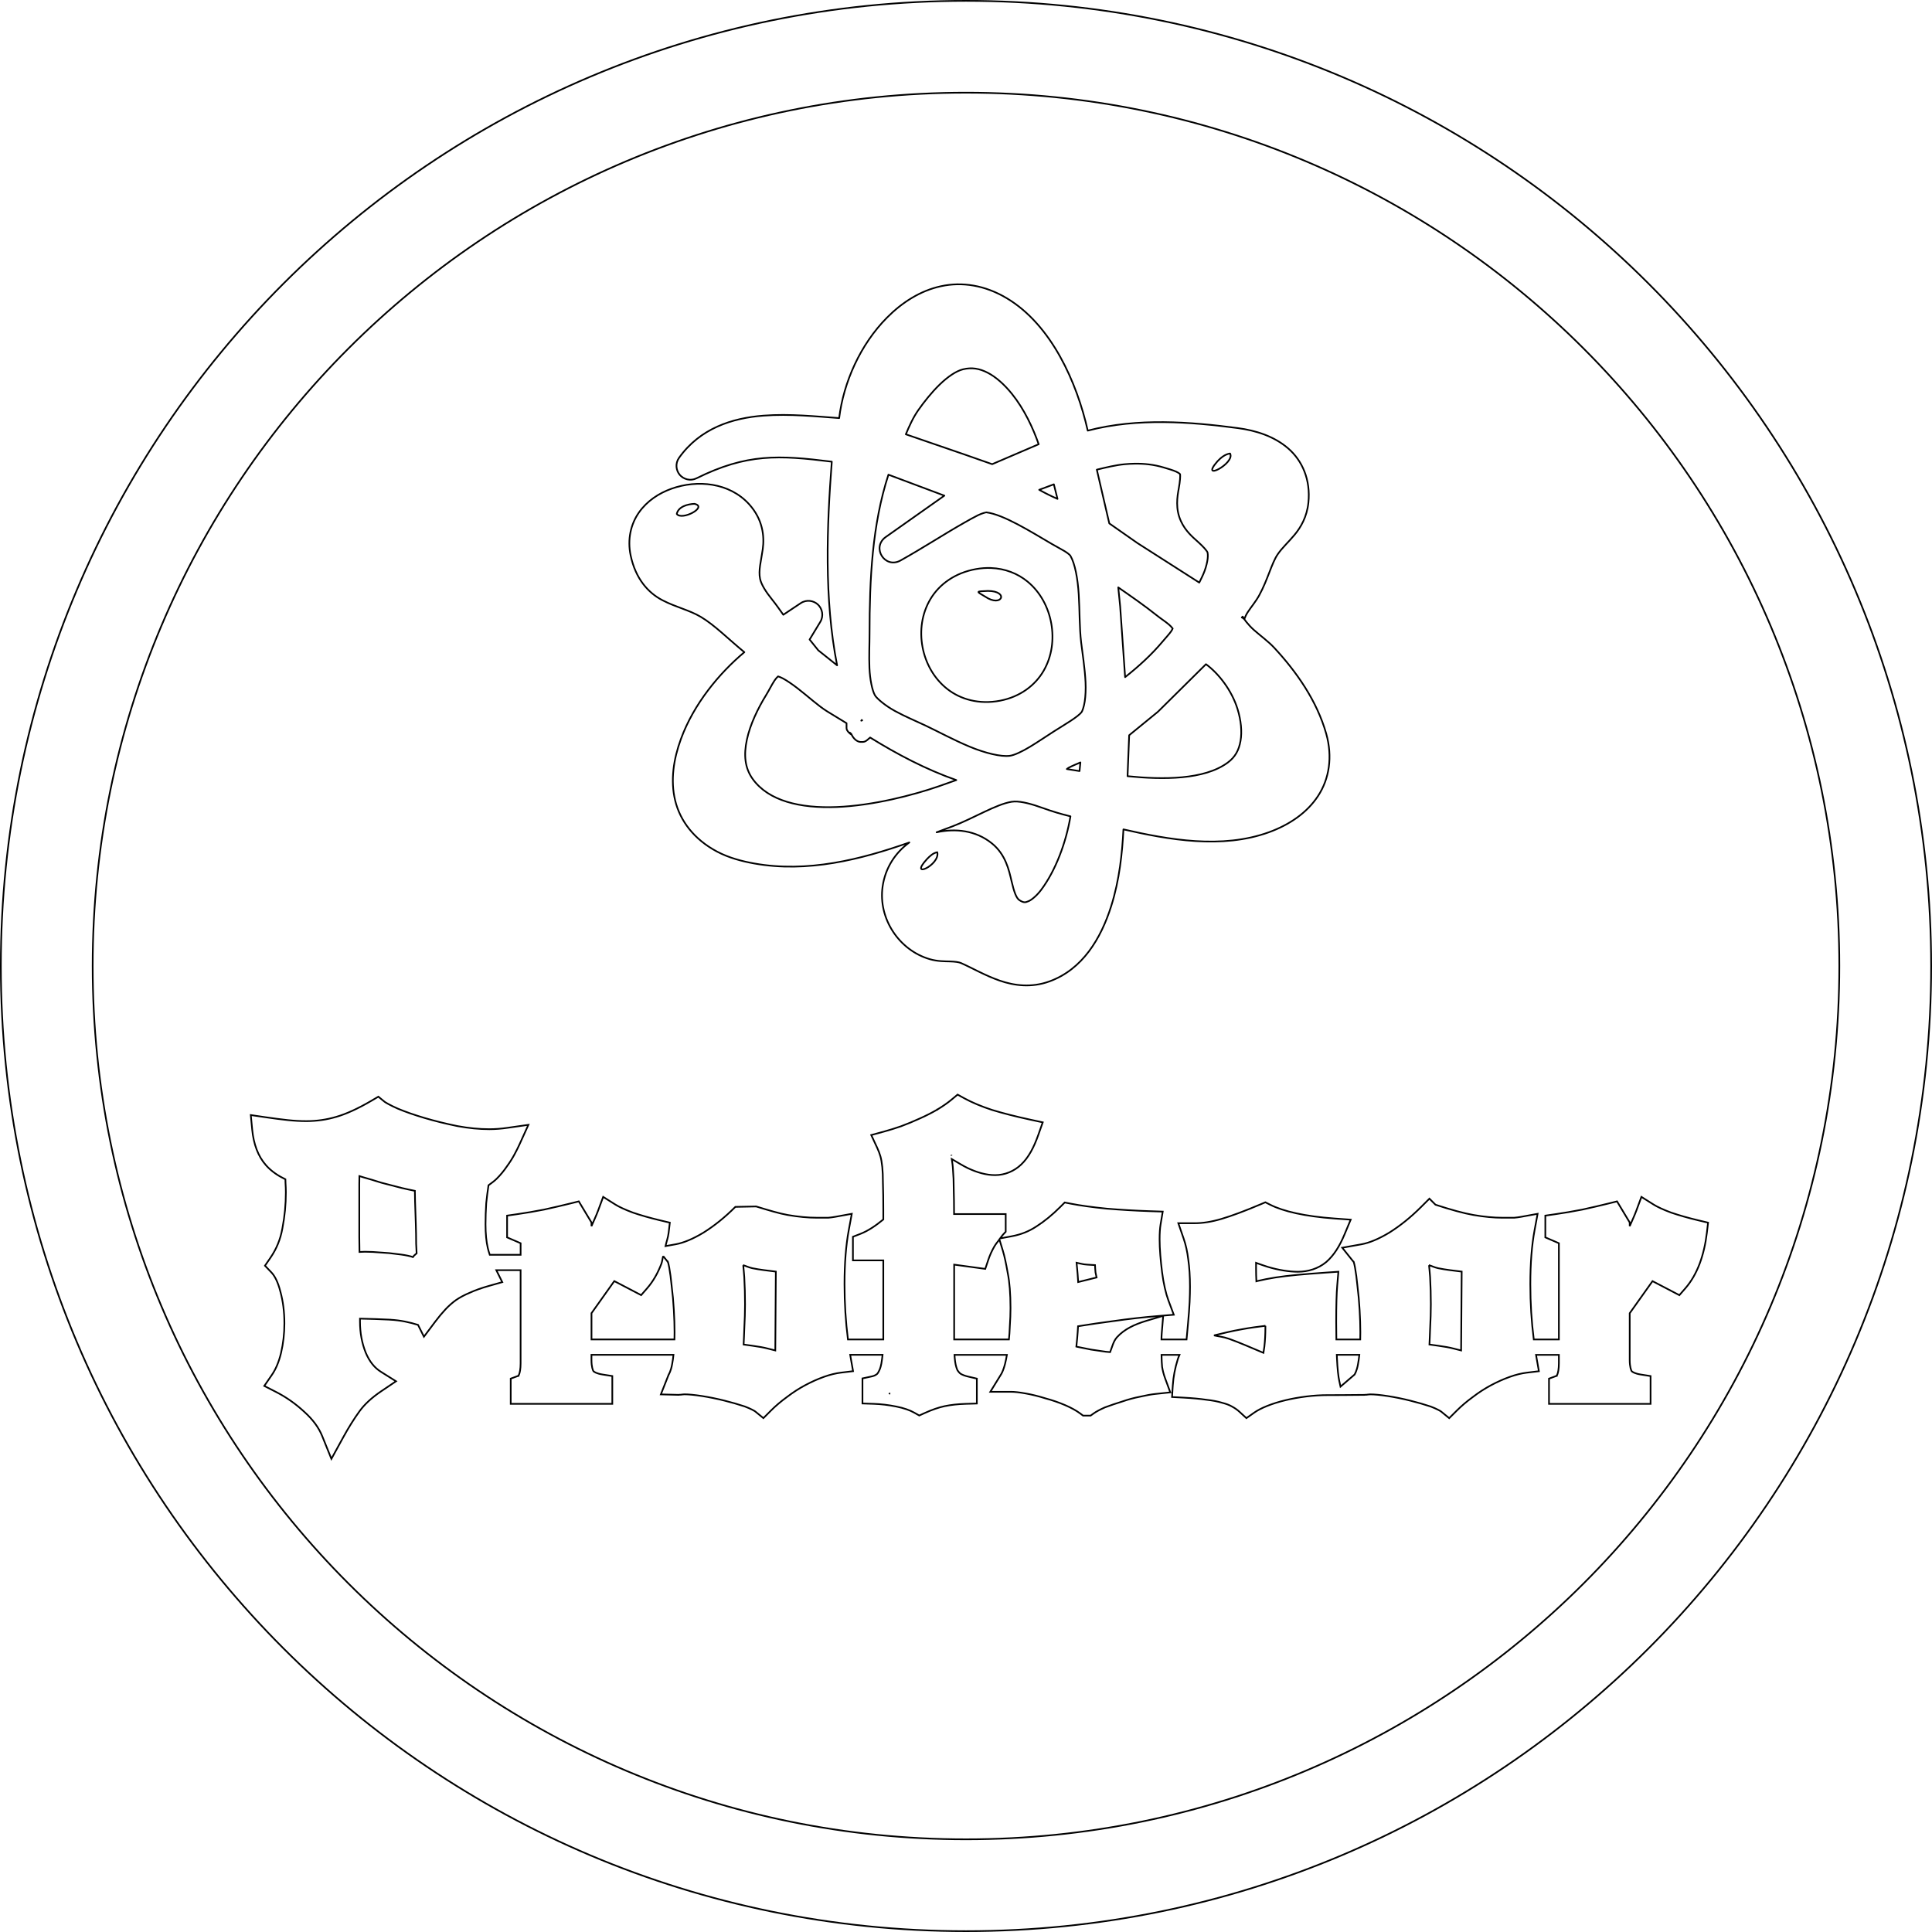
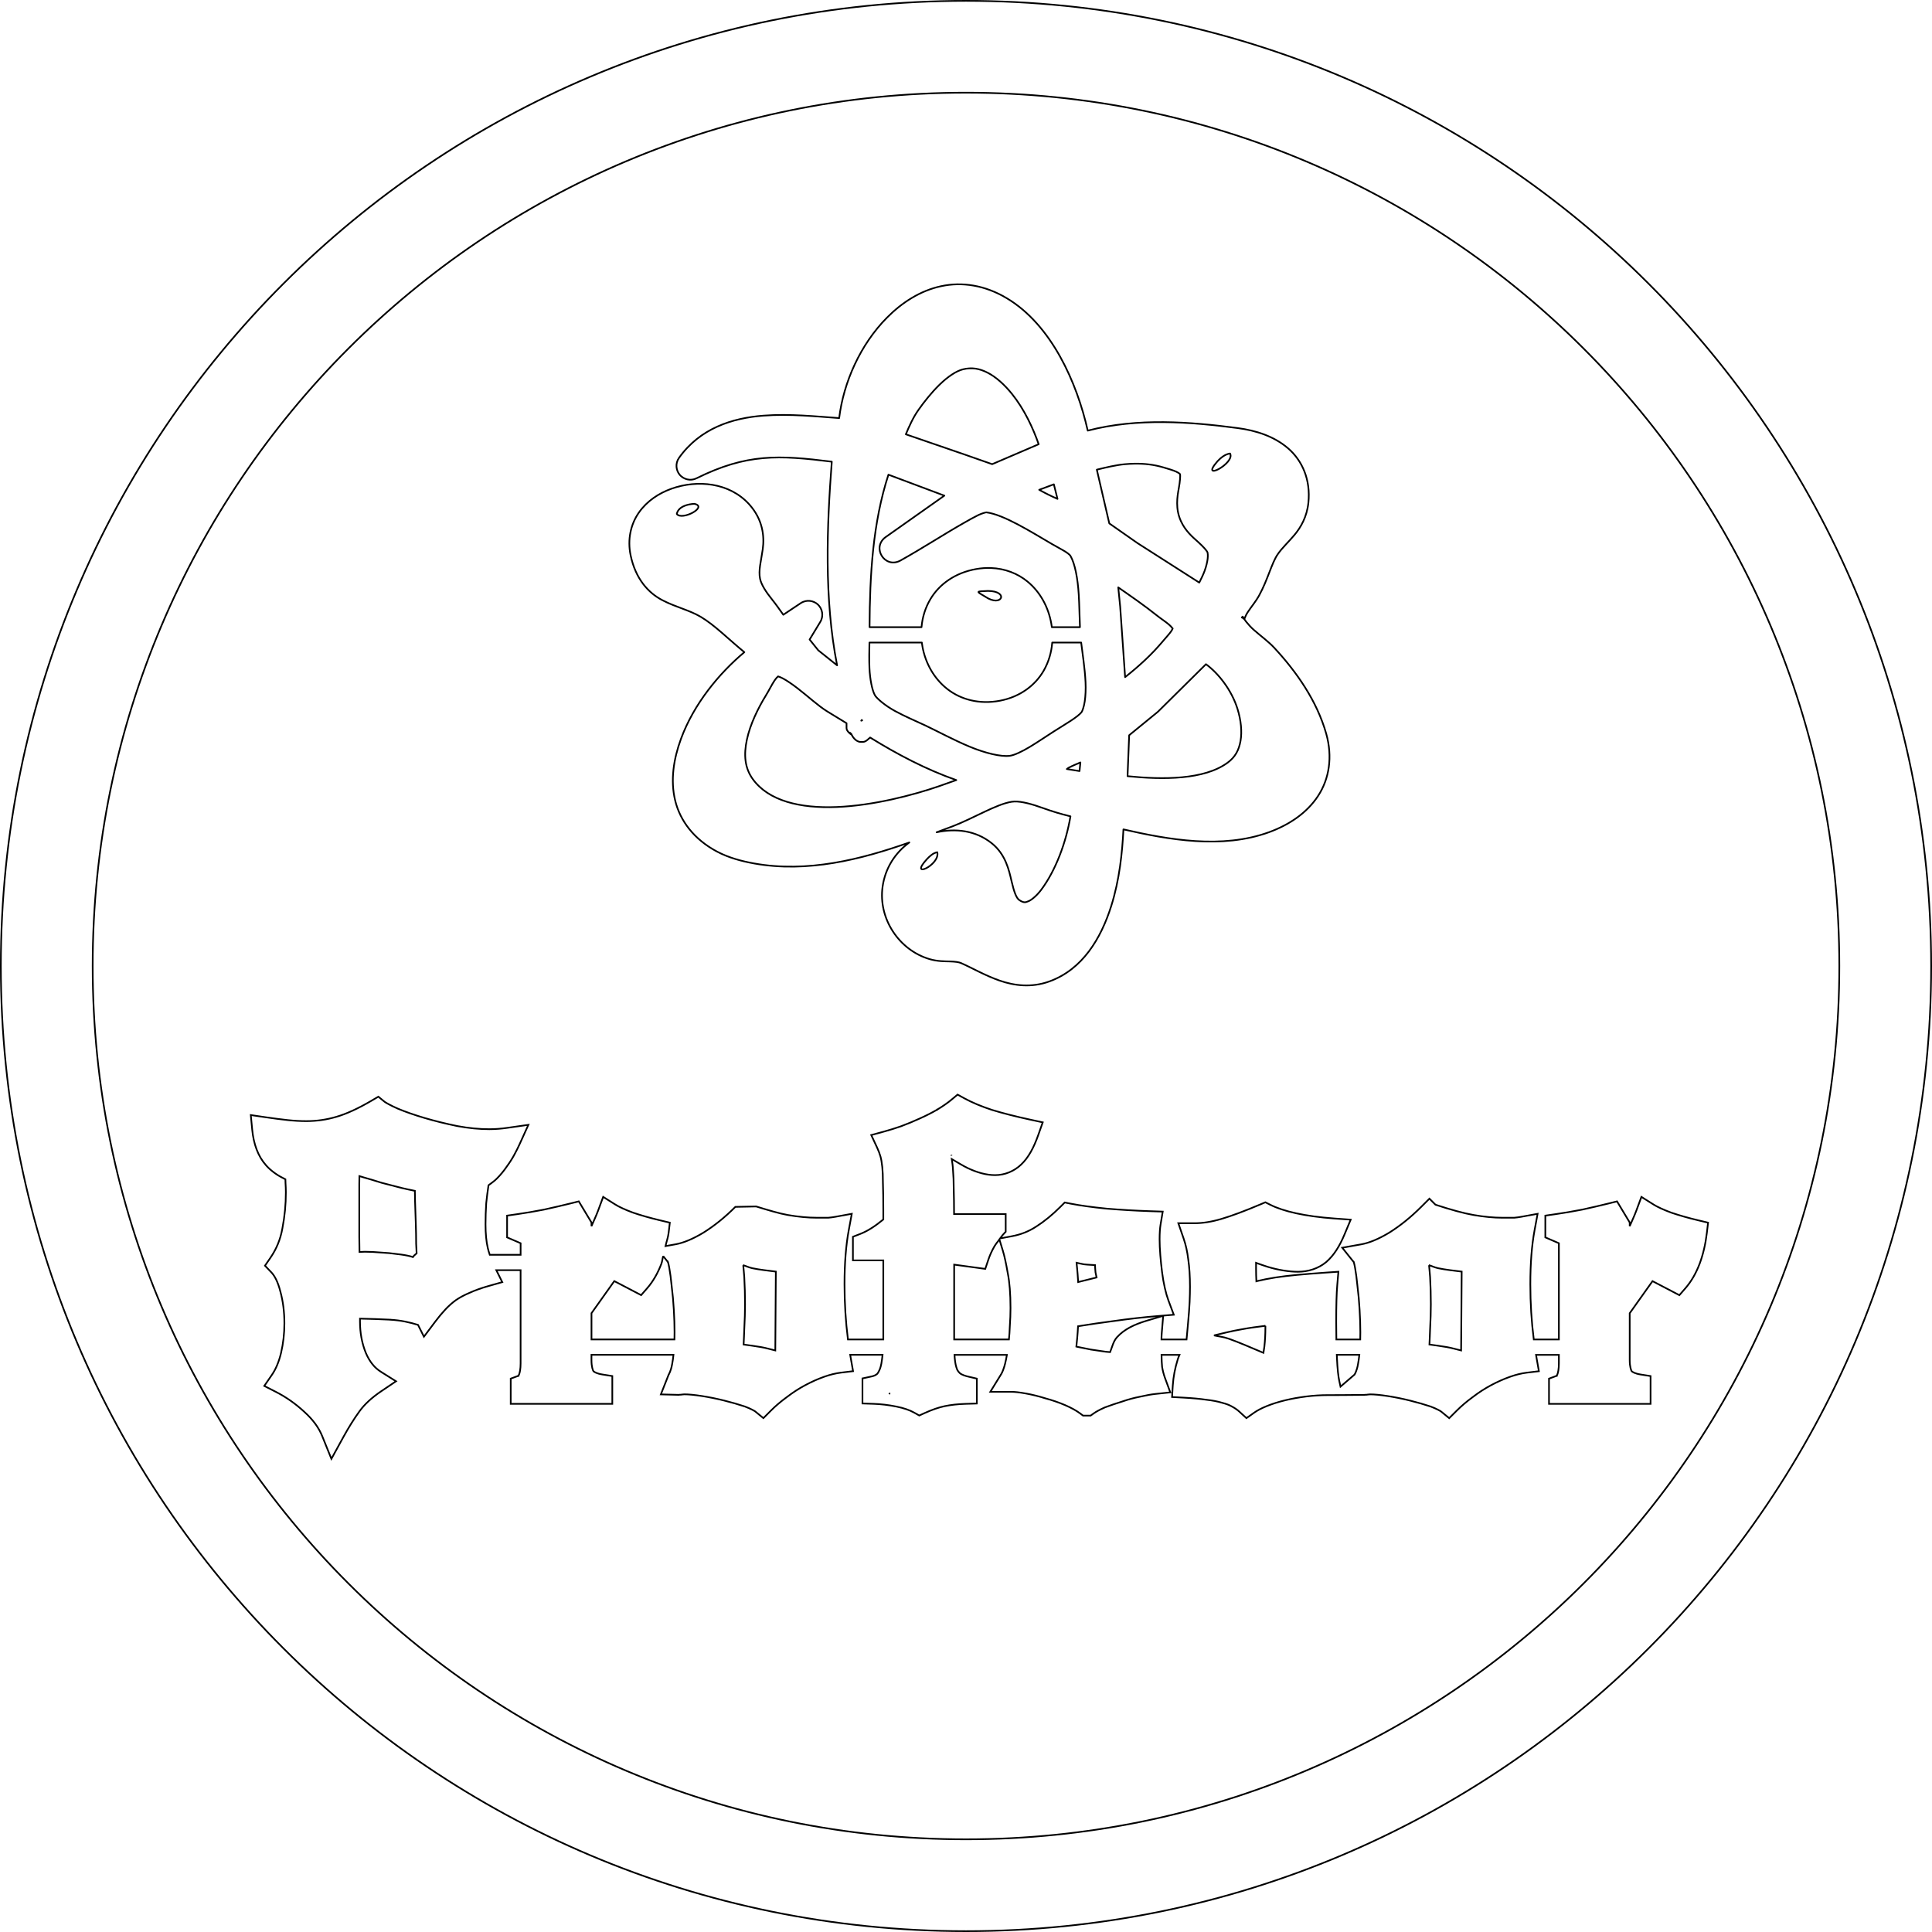
<svg xmlns="http://www.w3.org/2000/svg" version="1.2" viewBox="0 0 219.213 219.213" width="58mm" height="58mm" id="svg1" xml:space="preserve">
  <defs id="defs1">
    <clipPath clipPathUnits="userSpaceOnUse" id="cp1">
      <path d="m 275.5,535.5 c -143.78,0 -260,-116.22 -260,-260 0,-143.78 116.22,-260 260,-260 143.78,0 260,116.22 260,260 0,143.78 -116.22,260 -260,260 z" id="path1" />
    </clipPath>
  </defs>
  <style id="style1">
		tspan { white-space:pre } 
		.s0 { fill: none;stroke: #ff0000;stroke-miterlimit:100 } 
	</style>
  <g id="layer2">
    <g id="layer4" style="display:inline">
      <path id="path2" style="fill:none;stroke:#000000;stroke-width:0.189" d="M 219.118,109.606 A 109.512,109.512 0 0 1 109.606,219.118 109.512,109.512 0 0 1 0.095,109.606 109.512,109.512 0 0 1 109.606,0.095 109.512,109.512 0 0 1 219.118,109.606 Z" />
      <path id="circle2" style="fill:none;stroke:#000000;stroke-width:0.189" d="M 208.697,109.606 A 99.091,99.091 0 0 1 109.606,208.697 99.091,99.091 0 0 1 10.515,109.606 99.091,99.091 0 0 1 109.606,10.515 99.091,99.091 0 0 1 208.697,109.606 Z" />
    </g>
    <g id="text2-9" style="opacity:1" />
    <path id="path3" style="font-size:41.522px;font-family:'New Rocker';-inkscape-font-specification:'New Rocker';letter-spacing:0.769px;baseline-shift:baseline;white-space:pre;display:inline;overflow:visible;opacity:1;fill:none;stroke:#000000;stroke-width:0.189;stroke-dasharray:none;stroke-opacity:1;enable-background:accumulate;stop-color:#000000;stop-opacity:1" d="m 108.654,124.199 -0.688,0.572 c -0.432,0.36 -0.972,0.739 -1.615,1.125 h -0.002 v 0.002 0.002 h -0.002 c -0.616,0.359 -1.274,0.692 -1.975,1.004 l -0.008,0.004 -0.01,0.004 c -0.685,0.316 -1.382,0.605 -2.094,0.869 -0.004,0.002 -0.008,0.004 -0.012,0.006 -0.685,0.236 -1.316,0.433 -1.883,0.588 l -1.51,0.412 0.662,1.418 c 0.168,0.36 0.294,0.698 0.383,1.01 0.081,0.284 0.155,0.682 0.205,1.18 v 0.004 l 0.002,0.004 c 0.048,0.456 0.074,1.081 0.074,1.854 v 0.023 l 0.002,0.023 c 0.027,0.779 0.041,1.791 0.041,3.027 v 1.037 c -0.843,0.688 -1.699,1.285 -2.604,1.635 l -0.844,0.326 v 2.682 h 3.447 v 8.77 c 0,0.068 4.6e-4,0.135 0,0.201 h -4.012 c -0.259,-2.042 -0.389,-4.13 -0.389,-6.264 0,-2.376 0.164,-4.419 0.477,-6.113 l 0.348,-1.881 -1.881,0.342 c -0.245,0.045 -0.51,0.079 -0.785,0.104 h -1.305 c -0.989,0 -2.091,-0.102 -3.303,-0.312 -0.915,-0.159 -2.233,-0.553 -3.578,-0.967 l -2.357,0.047 c -1.181,1.181 -2.387,2.151 -3.619,2.922 -1.23,0.742 -2.296,1.168 -3.154,1.322 l -1.154,0.207 c 0.109,-0.504 0.288,-0.959 0.352,-1.494 l 0.139,-1.166 -1.145,-0.273 c -1.116,-0.266 -2.128,-0.555 -3.043,-0.867 l -0.006,-0.002 c -0.914,-0.34 -1.593,-0.663 -1.99,-0.914 l -1.379,-0.869 -0.564,1.527 c -0.235,0.635 -0.508,1.199 -0.764,1.797 v -0.418 l -1.439,-2.396 -0.949,0.236 c -0.868,0.217 -1.865,0.449 -2.986,0.695 -0.003,6.5e-4 -0.005,9.6e-4 -0.008,0.002 -1.103,0.215 -2.125,0.388 -3.059,0.521 l -1.133,0.162 v 2.469 l 1.535,0.664 v 1.312 h -3.502 c -0.092,-0.273 -0.168,-0.531 -0.225,-0.775 -0.163,-0.698 -0.256,-1.602 -0.256,-2.691 0,-0.767 0.027,-1.565 0.08,-2.391 0.065,-0.665 0.158,-1.345 0.258,-2.029 0.319,-0.24 0.648,-0.462 0.936,-0.75 0.434,-0.434 0.813,-0.894 1.139,-1.377 0.333,-0.455 0.629,-0.916 0.879,-1.385 0.231,-0.433 0.422,-0.814 0.576,-1.154 l 0.996,-2.193 -2.385,0.34 c -0.361,0.052 -0.706,0.09 -1.035,0.115 -0.324,0.025 -0.663,0.039 -1.02,0.039 -1.127,0 -2.335,-0.117 -3.621,-0.354 h -0.002 c -1.313,-0.269 -2.556,-0.576 -3.727,-0.922 -1.175,-0.347 -2.191,-0.704 -3.043,-1.064 l -0.006,-0.004 h -0.002 -0.002 -0.002 l -0.002,-0.002 c -0.829,-0.364 -1.387,-0.698 -1.465,-0.762 l -0.711,-0.582 -0.791,0.465 c -1.54,0.903 -2.88,1.506 -3.977,1.822 l -0.004,0.002 h -0.004 c -1.096,0.324 -2.225,0.486 -3.404,0.486 -0.669,0 -1.37,-0.039 -2.102,-0.117 -0.754,-0.081 -1.596,-0.19 -2.523,-0.326 l -1.67,-0.246 0.164,1.682 c 0.157,1.601 0.648,2.99 1.576,4.029 0.614,0.688 1.372,1.185 2.186,1.578 0.002,0.109 0.012,0.218 0.012,0.326 v 0.047 l 0.002,0.047 c 0.025,0.356 0.039,0.712 0.039,1.068 0,1.355 -0.129,2.709 -0.391,4.068 l -0.002,0.01 -0.002,0.01 c -0.218,1.234 -0.668,2.332 -1.365,3.342 l -0.609,0.885 0.742,0.777 c 0.357,0.374 0.733,1.072 1.002,2.148 l 0.004,0.014 0.004,0.014 c 0.298,1.093 0.451,2.289 0.451,3.598 0,1.147 -0.127,2.261 -0.381,3.352 v 0.002 c -0.247,1.033 -0.605,1.857 -1.047,2.498 l -0.855,1.24 1.342,0.686 c 1.135,0.58 2.197,1.324 3.193,2.244 l 0.006,0.006 0.006,0.006 c 0.987,0.888 1.643,1.801 2.027,2.752 l 1.043,2.58 1.338,-2.441 c 0.614,-1.121 1.236,-2.112 1.861,-2.973 0.552,-0.759 1.359,-1.519 2.451,-2.256 l 1.682,-1.133 -1.717,-1.078 c -0.713,-0.448 -1.279,-1.127 -1.721,-2.168 -0.43,-1.079 -0.65,-2.243 -0.65,-3.525 v -0.336 c 1.185,0.031 2.383,0.058 3.422,0.117 v 0.004 c 1.217,0.068 2.23,0.299 3.162,0.588 l 0.672,1.342 1.281,-1.709 c 0.389,-0.519 0.775,-0.98 1.152,-1.383 l 0.002,-0.004 c 0.384,-0.408 0.786,-0.761 1.207,-1.066 0.44,-0.299 0.949,-0.574 1.535,-0.818 l 0.02,-0.008 0.021,-0.01 c 0.586,-0.269 1.299,-0.525 2.133,-0.76 l 1.537,-0.434 -0.678,-1.357 h 2.758 v 10.568 c 0,0.637 -0.092,1.074 -0.176,1.271 -0.042,0.099 -0.062,0.137 -0.07,0.148 v 0.002 h -0.002 v 0.002 h -0.002 -0.002 v -0.002 h -0.002 v -0.002 h -0.002 -0.002 l -0.863,0.318 v 2.861 h 11.525 v -3.154 l -1.115,-0.176 c -0.681,-0.106 -0.95,-0.299 -1.025,-0.373 -0.062,-0.099 -0.225,-0.485 -0.225,-1.27 v -0.588 h 9.307 c -0.041,0.389 -0.091,0.736 -0.15,1.041 l -0.002,0.014 -0.004,0.016 c -0.133,0.774 -0.376,1.145 -0.387,1.172 h -0.002 l -0.888,2.246 2.007,0.051 c 0.055,-0.011 0.106,-0.016 0.156,-0.016 h 0.109 l 0.107,-0.018 c 0.096,-0.016 0.188,-0.025 0.281,-0.025 0.477,0 1.154,0.062 1.996,0.193 0.846,0.132 1.693,0.304 2.541,0.516 0.85,0.212 1.627,0.437 2.332,0.672 0.662,0.248 1.103,0.5 1.182,0.564 l 0.924,0.756 0.844,-0.844 c 0.529,-0.529 1.128,-1.04 1.797,-1.529 l 0.014,-0.01 0.014,-0.01 c 0.665,-0.511 1.351,-0.956 2.061,-1.336 0.721,-0.386 1.437,-0.706 2.146,-0.959 0.697,-0.249 1.336,-0.403 1.914,-0.473 l 1.385,-0.166 -0.244,-1.373 c -0.028,-0.161 -0.055,-0.321 -0.082,-0.482 h 3.674 c -0.02,0.201 -0.042,0.383 -0.068,0.545 l -0.004,0.025 -0.004,0.025 c -0.07,0.585 -0.2,0.99 -0.311,1.197 l -0.016,0.031 -0.016,0.031 c -0.115,0.246 -0.209,0.327 -0.26,0.359 l -0.025,0.016 -0.023,0.016 c -0.112,0.079 -0.271,0.155 -0.516,0.207 L 97.859,156.401 v 2.844 l 1.277,0.041 c 0.805,0.025 1.66,0.126 2.564,0.307 0.869,0.174 1.542,0.417 2.018,0.686 l 0.586,0.33 0.611,-0.277 c 0.844,-0.384 1.6,-0.64 2.258,-0.781 0.716,-0.148 1.51,-0.238 2.383,-0.264 l 1.281,-0.037 v -2.826 l -1.018,-0.238 c -0.352,-0.083 -0.608,-0.19 -0.799,-0.297 -0.142,-0.099 -0.26,-0.227 -0.373,-0.396 -0.103,-0.221 -0.209,-0.539 -0.273,-0.992 -0.031,-0.227 -0.056,-0.485 -0.074,-0.773 h 5.949 c -0.061,0.362 -0.134,0.709 -0.217,1.043 -0.145,0.557 -0.311,0.947 -0.428,1.137 l -1.238,2.012 h 2.363 c 0.376,0 0.931,0.057 1.627,0.186 h 0.004 0.006 c 0.718,0.128 1.453,0.309 2.207,0.543 l 0.025,0.008 0.025,0.008 c 0.77,0.205 1.513,0.461 2.229,0.768 0.704,0.302 1.268,0.619 1.689,0.93 l 0.348,0.258 h 0.857 l 0.344,-0.246 c 0.274,-0.196 0.709,-0.436 1.273,-0.684 0.626,-0.234 1.279,-0.456 1.961,-0.666 l 0.021,-0.006 0.021,-0.008 c 0.663,-0.229 1.321,-0.407 1.977,-0.533 l 0.023,-0.004 0.023,-0.006 c 0.682,-0.158 1.259,-0.257 1.711,-0.305 l 1.686,-0.178 -0.586,-1.592 c -0.162,-0.439 -0.272,-0.87 -0.342,-1.297 -0.033,-0.346 -0.058,-0.802 -0.068,-1.367 h 2.039 c -0.07,0.16 -0.135,0.326 -0.193,0.502 l -0.004,0.012 -0.004,0.012 c -0.305,0.978 -0.494,1.956 -0.557,2.926 l -0.086,1.33 1.332,0.072 c 0.994,0.054 1.843,0.134 2.535,0.236 l 0.023,0.004 0.025,0.002 c 0.687,0.076 1.262,0.19 1.717,0.326 l 0.029,0.01 0.029,0.008 c 0.463,0.116 0.823,0.258 1.078,0.404 l 0.018,0.01 0.016,0.01 c 0.323,0.172 0.604,0.369 0.852,0.596 l 0.783,0.719 0.869,-0.613 c 0.363,-0.256 0.854,-0.518 1.473,-0.766 0.627,-0.251 1.315,-0.468 2.062,-0.648 0.751,-0.181 1.546,-0.325 2.387,-0.43 0.834,-0.104 1.65,-0.156 2.451,-0.156 h 0.316 l 1.325,-0.005 2.501,-0.021 c 0.057,-4.7e-4 0.106,-0.016 0.156,-0.016 h 0.109 l 0.107,-0.018 c 0.096,-0.016 0.188,-0.025 0.281,-0.025 0.477,0 1.156,0.062 1.998,0.193 0.846,0.132 1.693,0.304 2.541,0.516 0.85,0.212 1.625,0.437 2.33,0.672 0.662,0.248 1.103,0.5 1.182,0.564 l 0.924,0.756 0.846,-0.844 c 0.529,-0.529 1.128,-1.04 1.797,-1.529 l 0.012,-0.01 0.014,-0.01 c 0.665,-0.511 1.351,-0.956 2.061,-1.336 0.721,-0.386 1.437,-0.706 2.146,-0.959 0.697,-0.249 1.336,-0.403 1.914,-0.473 l 1.385,-0.166 -0.242,-1.373 c -0.028,-0.161 -0.055,-0.321 -0.082,-0.482 h 2.592 v 0.961 c 0,0.637 -0.094,1.074 -0.178,1.271 -0.042,0.099 -0.062,0.137 -0.07,0.148 v 0.002 h -0.002 v 0.002 h -0.002 -0.002 v -0.002 h -0.002 v -0.002 h -0.002 -0.002 l -0.861,0.318 v 2.861 h 11.525 v -3.154 l -1.117,-0.176 c -0.681,-0.106 -0.95,-0.299 -1.025,-0.373 -0.062,-0.099 -0.225,-0.485 -0.225,-1.27 v -5.311 l 2.588,-3.641 3.047,1.592 0.684,-0.785 c 0.672,-0.773 1.202,-1.702 1.607,-2.762 l 0.002,-0.006 0.004,-0.006 c 0.401,-1.079 0.671,-2.249 0.82,-3.502 l 0.139,-1.166 -1.145,-0.273 c -1.116,-0.266 -2.128,-0.555 -3.043,-0.867 l -0.006,-0.002 c -0.914,-0.34 -1.593,-0.663 -1.99,-0.914 l -1.379,-0.869 -0.564,1.527 c -0.235,0.635 -0.508,1.199 -0.764,1.797 v -0.418 l -1.439,-2.396 -0.949,0.236 c -0.868,0.217 -1.865,0.449 -2.986,0.695 -0.003,6.5e-4 -0.005,9.6e-4 -0.008,0.002 -1.103,0.215 -2.125,0.388 -3.059,0.521 l -1.133,0.162 v 2.469 l 1.537,0.664 v 10.92 h -2.848 c -0.26,-2.042 -0.391,-4.13 -0.391,-6.264 0,-2.376 0.164,-4.419 0.477,-6.113 l 0.348,-1.881 -1.881,0.342 c -0.245,0.045 -0.508,0.079 -0.783,0.104 h -1.307 c -0.989,0 -2.091,-0.102 -3.303,-0.312 -1.104,-0.192 -2.591,-0.603 -4.314,-1.166 l -0.688,-0.688 -0.934,0.934 c -1.181,1.181 -2.389,2.151 -3.621,2.922 -1.228,0.74 -2.295,1.168 -3.152,1.322 l -2.182,0.391 1.305,1.631 v 0.002 c 0.004,0.01 0.008,0.021 0.012,0.033 0.034,0.115 0.083,0.325 0.133,0.6 0.102,0.559 0.195,1.26 0.275,2.092 l 0.002,0.019 0.002,0.021 c 0.106,0.823 0.186,1.706 0.24,2.646 v 0.002 c 0.054,0.919 0.082,1.767 0.082,2.539 0,0.285 -0.003,0.561 -0.01,0.824 h -2.711 c -0.011,-0.641 -0.018,-1.318 -0.018,-2.029 0,-1.835 0.042,-3.224 0.119,-4.121 l 0.131,-1.537 -1.537,0.107 c -1.198,0.084 -2.247,0.168 -3.146,0.252 -0.907,0.085 -1.735,0.183 -2.486,0.299 l -0.004,0.002 h -0.004 c -0.72,0.115 -1.387,0.245 -2.006,0.393 l -0.008,0.002 -0.008,0.002 c -0.037,0.009 -0.072,0.024 -0.109,0.033 -0.021,-0.47 -0.035,-0.94 -0.035,-1.41 v -0.686 c 0.438,0.157 0.876,0.311 1.314,0.449 l 0.008,0.004 0.01,0.002 c 0.606,0.182 1.204,0.321 1.793,0.414 0.579,0.091 1.114,0.141 1.617,0.141 1.187,0 2.324,-0.362 3.207,-1.092 l 0.014,-0.012 0.012,-0.01 c 0.861,-0.749 1.507,-1.796 2.055,-3.104 l 0.709,-1.693 -1.832,-0.131 c -3.364,-0.242 -5.828,-0.816 -7.303,-1.564 l -0.549,-0.277 -0.564,0.24 c -1.798,0.763 -3.283,1.313 -4.426,1.65 -1.119,0.331 -2.13,0.486 -3.031,0.486 h -1.852 l 0.604,1.75 c 0.243,0.704 0.417,1.482 0.518,2.34 l 0.004,0.019 0.002,0.019 c 0.126,0.858 0.193,1.891 0.193,3.088 0,0.503 -0.014,1.081 -0.041,1.73 -0.026,0.596 -0.093,1.494 -0.203,2.672 l -0.145,1.57 h -2.848 c 0.003,-0.252 0.016,-0.504 0.037,-0.756 l 0.16,-1.926 -1.854,0.551 c -1.433,0.427 -2.575,0.984 -3.381,1.871 l -0.012,0.014 -0.012,0.012 c -0.404,0.467 -0.533,1.096 -0.762,1.672 -0.17,-0.016 -0.295,-0.024 -0.486,-0.043 -0.543,-0.081 -1.099,-0.163 -1.668,-0.244 h -0.002 l -0.002,-0.002 h -0.002 -0.002 c -0.546,-0.104 -1.069,-0.209 -1.562,-0.312 l -0.014,-0.004 c -0.041,-0.009 -0.055,-0.018 -0.094,-0.027 0.033,-0.319 0.057,-0.587 0.096,-0.949 0.048,-0.445 0.066,-0.903 0.096,-1.355 1.324,-0.21 2.653,-0.415 4.031,-0.59 h 0.012 l 0.01,-0.002 c 1.719,-0.246 3.409,-0.436 5.07,-0.572 l 1.74,-0.143 -0.613,-1.637 c -0.139,-0.37 -0.276,-0.841 -0.404,-1.406 -0.128,-0.563 -0.233,-1.157 -0.311,-1.781 -0.081,-0.645 -0.147,-1.291 -0.201,-1.936 v -0.004 c -0.053,-0.661 -0.08,-1.263 -0.08,-1.801 0,-0.699 0.042,-1.26 0.107,-1.652 l 0.248,-1.484 -1.506,-0.051 c -1.604,-0.054 -3.221,-0.149 -4.854,-0.285 -0.009,-8.6e-4 -0.013,-9.6e-4 -0.021,-0.002 -1.621,-0.163 -2.979,-0.351 -4.051,-0.561 l -0.689,-0.135 -0.496,0.496 c -0.911,0.911 -1.822,1.653 -2.727,2.23 l -0.006,0.004 -0.008,0.004 c -0.82,0.539 -1.726,0.902 -2.756,1.094 l -1.328,0.246 c 0.09,-0.111 0.184,-0.279 0.271,-0.373 l 0.354,-0.381 v -2.006 h -5.859 c -0.003,-1.054 -0.012,-2.026 -0.037,-2.793 -0.001,-0.851 -0.029,-1.594 -0.086,-2.238 -0.022,-0.463 -0.08,-0.835 -0.137,-1.213 0.615,0.353 1.271,0.772 1.83,1.035 1.063,0.5 2.086,0.789 3.094,0.789 1.089,0 2.152,-0.44 2.945,-1.195 h 0.002 c 0.849,-0.811 1.441,-1.938 1.951,-3.379 l 0.5,-1.414 -1.465,-0.316 c -1.627,-0.352 -3.053,-0.717 -4.279,-1.09 -1.207,-0.394 -2.253,-0.834 -3.135,-1.312 z m -0.709,6.846 0.014,0.08 c -0.004,-0.018 -0.009,-0.034 -0.012,-0.053 -0.001,-0.008 -0.001,-0.018 -0.002,-0.027 z m -67.166,2.402 c 0.119,0.038 0.25,0.07 0.367,0.109 l 0.029,0.01 0.031,0.01 c 0.676,0.189 1.354,0.393 2.031,0.609 l 0.029,0.008 0.029,0.01 c 0.728,0.196 1.483,0.39 2.266,0.586 0.473,0.118 1.002,0.221 1.512,0.328 0.008,0.387 0.021,0.721 0.021,1.174 v 0.021 l 0.084,2.514 c 0.027,0.818 0.039,1.578 0.039,2.281 v 0.025 l 0.002,0.025 c 0.017,0.451 0.035,0.729 0.053,1.057 -0.098,0.094 -0.21,0.162 -0.305,0.266 -0.047,0.048 -0.07,0.114 -0.115,0.164 -0.07,-0.019 -0.122,-0.058 -0.195,-0.076 -0.484,-0.128 -1.014,-0.215 -1.594,-0.275 -0.591,-0.088 -1.205,-0.146 -1.842,-0.176 -0.63,-0.056 -1.239,-0.088 -1.824,-0.088 -0.209,0 -0.407,0.017 -0.609,0.025 -0.009,-0.58 -0.023,-1.166 -0.023,-1.736 v -3.322 -2.615 c 0,-0.306 0.01,-0.624 0.014,-0.934 z m 72.621,7.193 0.398,1.309 c 0.166,0.545 0.355,1.391 0.543,2.494 l 0.004,0.019 0.004,0.018 c 0.196,0.981 0.307,2.305 0.307,3.936 -1e-5,0.628 -0.026,1.332 -0.08,2.109 l -0.002,0.023 v 0.021 c -0.016,0.476 -0.049,0.946 -0.096,1.41 h -6.215 v -8.488 l 3.529,0.482 0.348,-1.037 c 0.163,-0.488 0.386,-0.988 0.676,-1.496 0.197,-0.333 0.39,-0.549 0.584,-0.801 z m -38.152,1.883 0.539,0.674 c 0.005,0.011 0.009,0.025 0.014,0.039 0.034,0.115 0.085,0.325 0.135,0.6 0.102,0.559 0.195,1.26 0.275,2.092 l 0.002,0.019 0.002,0.021 c 0.106,0.823 0.186,1.706 0.24,2.646 v 0.002 c 0.054,0.919 0.082,1.767 0.082,2.539 0,0.285 -0.003,0.561 -0.01,0.824 h -9.414 v -2.979 l 2.588,-3.641 3.047,1.592 0.684,-0.785 c 0.672,-0.773 1.202,-1.702 1.607,-2.762 l 0.002,-0.006 0.002,-0.006 c 0.1,-0.268 0.121,-0.592 0.205,-0.871 z m 0.51,0.621 h 0.002 v 0.002 h -0.002 z m 77.818,0.002 h 0.002 l 0.002,0.002 c 0.005,0.006 0.013,0.02 0.021,0.039 -0.016,-0.023 -0.024,-0.037 -0.025,-0.041 z m -31.426,0.129 c 0.274,0.053 0.521,0.13 0.805,0.174 l 0.023,0.004 0.021,0.002 c 0.476,0.058 0.832,0.058 1.246,0.088 0.022,0.271 0.018,0.549 0.055,0.816 l 0.004,0.027 0.006,0.029 c 0.034,0.185 0.077,0.352 0.113,0.533 l -2.09,0.52 c -0.023,-0.311 -0.032,-0.586 -0.062,-0.914 -0.024,-0.375 -0.084,-0.862 -0.121,-1.279 z m -37.822,0.281 c 0.359,0.102 0.587,0.238 1,0.332 l 0.014,0.004 0.014,0.004 c 0.872,0.178 1.776,0.275 2.674,0.385 l -0.062,8.949 c -0.543,-0.128 -1.046,-0.286 -1.625,-0.385 -0.713,-0.122 -1.326,-0.199 -1.969,-0.289 0.026,-0.58 0.058,-1.155 0.074,-1.744 l 0.002,-0.035 c 0.055,-1.027 0.084,-1.955 0.084,-2.777 0,-1.047 -0.029,-2.081 -0.086,-3.102 v -0.002 c -0.023,-0.421 -0.083,-0.899 -0.119,-1.34 z m 77.816,0 c 0.359,0.102 0.587,0.238 1,0.332 l 0.014,0.004 0.016,0.004 c 0.873,0.179 1.776,0.275 2.674,0.385 l -0.064,8.949 c -0.543,-0.128 -1.046,-0.286 -1.625,-0.385 -0.714,-0.122 -1.326,-0.199 -1.969,-0.289 0.026,-0.58 0.058,-1.155 0.074,-1.744 l 0.002,-0.035 c 0.055,-1.027 0.084,-1.955 0.084,-2.777 0,-1.047 -0.029,-2.081 -0.086,-3.102 v -0.002 c -0.023,-0.421 -0.083,-0.899 -0.119,-1.34 z m -18.568,6.877 v 0.184 c 0,0.757 -0.038,1.482 -0.115,2.178 -0.024,0.207 -0.078,0.479 -0.109,0.703 -1.433,-0.609 -2.91,-1.246 -3.918,-1.596 -0.697,-0.242 -1.133,-0.25 -1.684,-0.383 1.003,-0.242 1.992,-0.492 3.094,-0.682 l 0.012,-0.002 0.01,-0.002 c 1.039,-0.197 1.85,-0.288 2.711,-0.4 z m 8.104,3.291 h 2.557 c -0.041,0.389 -0.091,0.736 -0.15,1.041 l -0.002,0.014 -0.002,0.016 c -0.133,0.774 -0.379,1.145 -0.391,1.172 l -1.592,1.367 -0.141,-0.645 c -0.109,-0.501 -0.208,-1.383 -0.262,-2.561 v -0.002 c -0.006,-0.132 -0.012,-0.266 -0.018,-0.402 z m -50.756,4.412 -0.033,0.023 c 10e-4,-0.002 0.005,-0.006 0.006,-0.008 5.8e-4,-9.2e-4 0.003,-0.005 0.004,-0.006 l 0.002,-0.002 0.002,-0.002 c 0.006,-0.003 0.013,-0.004 0.019,-0.006 z" />
-     <path id="path5" style="opacity:1;stroke:#000000;stroke-opacity:1;baseline-shift:baseline;display:inline;overflow:visible;fill:none;stroke-linejoin:round;enable-background:accumulate;stop-color:#000000;stop-opacity:1;stroke-width:0.189;stroke-dasharray:none" d="M 108.59 32.26 C 107.974 32.273 107.369 32.346 106.779 32.473 C 104.425 32.979 102.355 34.311 100.643 36.037 C 97.622 39.083 95.713 43.362 95.215 47.438 C 92.616 47.257 89.641 46.932 86.627 47.16 C 83.079 47.429 79.424 48.602 77.045 51.949 C 76.592 52.586 76.708 53.385 77.131 53.881 C 77.554 54.377 78.328 54.616 79.027 54.27 C 84.743 51.438 88.363 51.634 94.379 52.385 C 93.82 59.698 93.489 67.877 94.982 75.492 L 92.846 73.789 L 91.861 72.564 L 93.074 70.561 C 93.489 69.876 93.296 69.066 92.816 68.607 C 92.337 68.148 91.521 67.992 90.855 68.436 L 88.877 69.754 C 88.464 69.17 88.048 68.576 87.623 68.049 C 86.896 67.149 86.373 66.318 86.24 65.674 C 86.041 64.705 86.348 63.716 86.545 62.309 C 86.748 60.852 86.557 58.93 84.994 57.209 C 82.751 54.74 79.12 54.411 76.207 55.445 C 74.749 55.963 73.404 56.854 72.492 58.156 C 71.574 59.468 71.168 61.196 71.557 63.029 C 72.124 65.702 73.566 67.272 75.154 68.1 C 76.703 68.907 78.182 69.205 79.518 69.994 C 81.072 70.913 82.666 72.529 84.457 74 C 81.593 76.4 78.719 79.872 77.264 83.84 C 76.427 86.123 76.049 88.538 76.609 90.836 C 77.172 93.144 78.745 95.23 81.338 96.615 C 82.692 97.338 84.214 97.728 85.555 97.969 C 91.621 99.06 97.657 97.532 103.178 95.588 C 101.607 96.731 100.441 98.459 100.141 100.615 C 99.637 104.232 102.016 107.826 105.496 108.832 C 106.387 109.09 107.184 109.072 107.777 109.09 C 108.372 109.108 108.788 109.161 109.047 109.275 C 110.361 109.857 111.787 110.695 113.426 111.264 C 115.074 111.836 117.022 112.096 119.062 111.359 C 122.832 109.998 124.921 106.478 126.078 102.822 C 127.026 99.827 127.335 96.754 127.469 94.105 C 132.573 95.273 138.659 96.368 143.992 94.424 C 146.309 93.579 148.311 92.22 149.564 90.295 C 150.823 88.361 151.219 85.882 150.479 83.254 C 149.421 79.502 147.069 76.175 144.58 73.498 C 143.917 72.785 143.036 72.151 142.299 71.5 C 141.944 71.187 141.637 70.845 141.42 70.574 C 141.319 70.448 141.242 70.343 141.188 70.262 C 141.2 70.226 141.206 70.201 141.223 70.156 C 141.293 69.97 141.407 69.714 141.58 69.449 C 141.95 68.882 142.479 68.266 142.871 67.553 C 143.856 65.759 144.282 63.898 144.975 62.891 C 145.488 62.143 146.162 61.549 146.873 60.699 C 147.598 59.833 148.288 58.646 148.455 57.041 C 148.726 54.434 147.76 52.258 146.156 50.873 C 144.568 49.501 142.503 48.844 140.441 48.572 C 135.089 47.866 129.087 47.382 123.42 48.861 C 122.196 43.422 119.322 36.879 114.242 33.842 C 112.992 33.094 111.718 32.623 110.459 32.404 C 109.83 32.295 109.205 32.247 108.59 32.26 z M 110.344 41.793 C 110.459 41.798 110.575 41.809 110.689 41.826 C 111.146 41.893 111.599 42.049 112.07 42.293 C 113.002 42.774 113.96 43.628 114.816 44.688 C 116.215 46.417 117.22 48.592 117.854 50.404 L 112.576 52.668 L 109.133 51.461 A 0.5 0.5 0 0 0 109.125 51.459 L 109.123 51.459 L 102.779 49.277 C 103.179 48.329 103.595 47.39 104.199 46.527 C 104.855 45.591 105.703 44.524 106.604 43.648 C 107.504 42.773 108.467 42.103 109.26 41.906 C 109.514 41.843 109.758 41.808 109.994 41.795 C 110.112 41.789 110.228 41.788 110.344 41.793 z M 139.566 51.455 C 140.192 52.561 136.043 54.732 138.135 52.344 C 138.52 51.934 138.991 51.54 139.566 51.455 z M 128.74 52.611 C 129.853 52.595 130.939 52.716 132.016 53.037 C 132.521 53.188 133.075 53.343 133.451 53.514 C 133.635 53.597 133.763 53.681 133.838 53.742 C 133.866 53.765 133.886 53.791 133.898 53.807 C 133.929 53.985 133.903 54.577 133.748 55.42 C 133.576 56.36 133.347 57.73 133.998 59.146 C 134.509 60.257 135.334 60.95 135.928 61.482 C 136.519 62.013 136.918 62.459 137.014 62.686 C 137.024 62.709 137.073 63.016 137.025 63.402 C 136.978 63.789 136.864 64.274 136.68 64.777 C 136.511 65.238 136.289 65.666 136.074 66.104 L 129.051 61.615 L 125.865 59.387 L 124.449 53.289 C 125.535 53.029 126.61 52.764 127.619 52.672 C 127.995 52.638 128.369 52.617 128.74 52.611 z M 100.805 53.859 L 107.152 56.238 L 100.469 60.955 A 0.5 0.5 0 0 0 100.467 60.957 C 100.093 61.224 99.868 61.61 99.812 61.998 C 99.757 62.386 99.856 62.764 100.051 63.074 C 100.246 63.385 100.543 63.638 100.916 63.756 C 101.289 63.874 101.736 63.836 102.139 63.615 A 0.5 0.5 0 0 0 102.143 63.615 C 104.652 62.218 107.01 60.671 109.389 59.32 C 109.939 59.008 110.507 58.683 110.982 58.453 C 111.458 58.223 111.889 58.131 111.904 58.133 C 113.873 58.375 116.983 60.34 119.344 61.719 C 119.884 62.034 120.389 62.295 120.773 62.525 C 121.158 62.756 121.405 62.977 121.453 63.061 C 121.974 63.956 122.286 65.642 122.398 67.453 C 122.511 69.269 122.472 71.207 122.67 72.877 C 122.81 74.063 123.092 75.788 123.17 77.404 C 123.208 78.201 123.17 78.973 123.078 79.59 C 122.987 80.206 122.805 80.685 122.73 80.785 C 122.313 81.347 120.84 82.187 119.561 83 C 118.709 83.541 117.751 84.202 116.852 84.742 C 115.952 85.283 115.089 85.689 114.574 85.756 C 113.563 85.887 111.779 85.453 110.012 84.717 C 108.238 83.978 106.445 83.004 104.998 82.318 C 104.002 81.847 102.698 81.302 101.555 80.678 C 100.424 80.06 99.469 79.24 99.271 78.885 C 98.955 78.316 98.709 77.088 98.65 75.783 C 98.591 74.471 98.662 73.063 98.662 71.889 C 98.662 65.709 98.961 59.535 100.805 53.859 z M 119.574 54.953 L 119.988 56.607 C 119.276 56.297 118.584 55.95 117.912 55.576 L 119.574 54.953 z M 78.791 57.166 C 80.372 57.515 77.347 59.114 76.789 58.312 C 76.963 57.47 78.056 57.192 78.791 57.166 z M 112.422 64.447 C 111.882 64.428 111.323 64.467 110.75 64.568 C 108.375 64.988 106.588 66.283 105.582 67.957 C 104.581 69.623 104.331 71.586 104.672 73.41 C 105.013 75.234 105.953 76.972 107.475 78.17 C 109.004 79.374 111.121 79.954 113.463 79.506 C 115.745 79.069 117.462 77.762 118.418 76.104 C 119.369 74.454 119.604 72.526 119.279 70.725 C 118.955 68.923 118.059 67.196 116.588 65.988 C 115.479 65.077 114.04 64.504 112.422 64.447 z M 126.881 66.648 C 128.351 67.669 129.821 68.682 131.215 69.795 C 131.714 70.194 132.251 70.538 132.623 70.855 C 132.802 71.008 132.933 71.153 133.014 71.26 C 133.038 71.292 133.049 71.303 133.053 71.307 L 133.055 71.307 L 133.055 71.309 L 133.057 71.309 L 133.057 71.311 L 133.059 71.312 C 133.03 71.385 132.977 71.496 132.877 71.641 C 132.661 71.95 132.289 72.345 131.945 72.756 C 130.675 74.273 129.18 75.635 127.66 76.832 L 127.1 68.83 A 0.5 0.5 0 0 0 127.1 68.82 C 127.099 68.815 127.098 68.794 127.096 68.781 L 126.881 66.648 z M 112.084 67.049 C 114.536 67.055 113.687 68.992 111.781 67.695 C 111.245 67.385 110.982 67.237 111.021 67.16 C 111.07 67.087 111.414 67.079 112.084 67.049 z M 141 69.963 C 141 69.963 141.088 70.084 141.088 70.084 C 141.088 70.084 141.133 70.215 141.133 70.215 A 0.5 0.5 0 0 0 140.898 70.061 C 140.939 70.021 141 69.963 141 69.963 z M 136.834 75.363 C 138.243 76.394 139.746 78.287 140.414 80.441 C 140.813 81.727 140.939 83.018 140.756 84.064 C 140.571 85.122 140.149 85.904 139.299 86.531 C 136.631 88.5 131.936 88.474 127.936 88.07 L 128.119 83.424 L 131.316 80.814 L 131.316 80.816 C 131.356 80.785 131.392 80.75 131.428 80.715 L 136.834 75.363 z M 88.281 76.748 C 88.303 76.754 88.293 76.751 88.316 76.758 C 88.455 76.801 88.638 76.874 88.844 76.984 C 89.302 77.23 89.887 77.633 90.479 78.086 C 91.659 78.991 92.81 80.067 93.846 80.711 C 94.523 81.132 95.326 81.606 96.051 82.057 L 96.051 82.609 A 0.5 0.5 0 0 0 96.131 82.883 C 96.251 83.067 96.408 83.224 96.592 83.344 L 96.426 83.127 A 0.5 0.5 0 0 0 96.568 83.242 C 96.761 83.656 97.043 84.04 97.49 84.164 A 0.5 0.5 0 0 0 97.625 84.182 L 97.893 84.182 A 0.5 0.5 0 0 0 97.916 84.182 C 98.255 84.166 98.472 83.888 98.729 83.682 C 101.807 85.586 105.065 87.304 108.506 88.512 C 107.838 88.747 107.187 88.985 106.494 89.223 C 103.583 90.222 99.087 91.402 94.936 91.568 C 90.783 91.734 87.201 90.883 85.404 88.387 C 84.497 87.126 84.377 85.643 84.746 83.916 C 85.113 82.196 86.009 80.355 86.92 78.877 C 87.253 78.338 87.564 77.691 87.889 77.203 C 88.011 77.02 88.138 76.883 88.242 76.783 C 88.257 76.769 88.268 76.761 88.281 76.748 z M 97.779 81.691 L 97.826 81.736 L 97.721 81.771 L 97.779 81.691 z M 122.586 86.51 L 122.488 87.49 L 121.047 87.26 C 121.111 87.219 121.156 87.162 121.234 87.121 C 121.699 86.877 122.142 86.7 122.586 86.51 z M 115.102 90.943 C 115.93 90.92 117.087 91.231 118.365 91.695 C 119.325 92.044 120.381 92.367 121.459 92.625 C 120.971 95.547 119.799 98.742 118.137 100.963 C 117.684 101.568 117.107 102.073 116.725 102.244 C 116.496 102.346 116.361 102.379 116.234 102.371 C 116.107 102.364 115.942 102.315 115.666 102.135 C 115.326 101.913 115.069 101.241 114.779 99.996 C 114.488 98.745 114.108 96.954 112.545 95.693 C 110.672 94.183 108.395 93.984 106.271 94.434 C 106.877 94.202 107.519 93.976 108.107 93.748 C 110.555 92.8 112.994 91.271 114.768 90.975 C 114.872 90.957 114.983 90.947 115.102 90.943 z M 106.348 96.697 C 106.698 98.176 103.021 99.809 105.197 97.455 C 105.511 97.129 105.889 96.776 106.348 96.697 z " />
+     <path id="path5" style="opacity:1;stroke:#000000;stroke-opacity:1;baseline-shift:baseline;display:inline;overflow:visible;fill:none;stroke-linejoin:round;enable-background:accumulate;stop-color:#000000;stop-opacity:1;stroke-width:0.189;stroke-dasharray:none" d="M 108.59 32.26 C 107.974 32.273 107.369 32.346 106.779 32.473 C 104.425 32.979 102.355 34.311 100.643 36.037 C 97.622 39.083 95.713 43.362 95.215 47.438 C 92.616 47.257 89.641 46.932 86.627 47.16 C 83.079 47.429 79.424 48.602 77.045 51.949 C 76.592 52.586 76.708 53.385 77.131 53.881 C 77.554 54.377 78.328 54.616 79.027 54.27 C 84.743 51.438 88.363 51.634 94.379 52.385 C 93.82 59.698 93.489 67.877 94.982 75.492 L 92.846 73.789 L 91.861 72.564 L 93.074 70.561 C 93.489 69.876 93.296 69.066 92.816 68.607 C 92.337 68.148 91.521 67.992 90.855 68.436 L 88.877 69.754 C 88.464 69.17 88.048 68.576 87.623 68.049 C 86.896 67.149 86.373 66.318 86.24 65.674 C 86.041 64.705 86.348 63.716 86.545 62.309 C 86.748 60.852 86.557 58.93 84.994 57.209 C 82.751 54.74 79.12 54.411 76.207 55.445 C 74.749 55.963 73.404 56.854 72.492 58.156 C 71.574 59.468 71.168 61.196 71.557 63.029 C 72.124 65.702 73.566 67.272 75.154 68.1 C 76.703 68.907 78.182 69.205 79.518 69.994 C 81.072 70.913 82.666 72.529 84.457 74 C 81.593 76.4 78.719 79.872 77.264 83.84 C 76.427 86.123 76.049 88.538 76.609 90.836 C 77.172 93.144 78.745 95.23 81.338 96.615 C 82.692 97.338 84.214 97.728 85.555 97.969 C 91.621 99.06 97.657 97.532 103.178 95.588 C 101.607 96.731 100.441 98.459 100.141 100.615 C 99.637 104.232 102.016 107.826 105.496 108.832 C 106.387 109.09 107.184 109.072 107.777 109.09 C 108.372 109.108 108.788 109.161 109.047 109.275 C 110.361 109.857 111.787 110.695 113.426 111.264 C 115.074 111.836 117.022 112.096 119.062 111.359 C 122.832 109.998 124.921 106.478 126.078 102.822 C 127.026 99.827 127.335 96.754 127.469 94.105 C 132.573 95.273 138.659 96.368 143.992 94.424 C 146.309 93.579 148.311 92.22 149.564 90.295 C 150.823 88.361 151.219 85.882 150.479 83.254 C 149.421 79.502 147.069 76.175 144.58 73.498 C 143.917 72.785 143.036 72.151 142.299 71.5 C 141.944 71.187 141.637 70.845 141.42 70.574 C 141.319 70.448 141.242 70.343 141.188 70.262 C 141.2 70.226 141.206 70.201 141.223 70.156 C 141.293 69.97 141.407 69.714 141.58 69.449 C 141.95 68.882 142.479 68.266 142.871 67.553 C 143.856 65.759 144.282 63.898 144.975 62.891 C 145.488 62.143 146.162 61.549 146.873 60.699 C 147.598 59.833 148.288 58.646 148.455 57.041 C 148.726 54.434 147.76 52.258 146.156 50.873 C 144.568 49.501 142.503 48.844 140.441 48.572 C 135.089 47.866 129.087 47.382 123.42 48.861 C 122.196 43.422 119.322 36.879 114.242 33.842 C 112.992 33.094 111.718 32.623 110.459 32.404 C 109.83 32.295 109.205 32.247 108.59 32.26 z M 110.344 41.793 C 110.459 41.798 110.575 41.809 110.689 41.826 C 111.146 41.893 111.599 42.049 112.07 42.293 C 113.002 42.774 113.96 43.628 114.816 44.688 C 116.215 46.417 117.22 48.592 117.854 50.404 L 112.576 52.668 L 109.133 51.461 A 0.5 0.5 0 0 0 109.125 51.459 L 109.123 51.459 L 102.779 49.277 C 103.179 48.329 103.595 47.39 104.199 46.527 C 104.855 45.591 105.703 44.524 106.604 43.648 C 107.504 42.773 108.467 42.103 109.26 41.906 C 109.514 41.843 109.758 41.808 109.994 41.795 C 110.112 41.789 110.228 41.788 110.344 41.793 z M 139.566 51.455 C 140.192 52.561 136.043 54.732 138.135 52.344 C 138.52 51.934 138.991 51.54 139.566 51.455 z M 128.74 52.611 C 129.853 52.595 130.939 52.716 132.016 53.037 C 132.521 53.188 133.075 53.343 133.451 53.514 C 133.635 53.597 133.763 53.681 133.838 53.742 C 133.866 53.765 133.886 53.791 133.898 53.807 C 133.929 53.985 133.903 54.577 133.748 55.42 C 133.576 56.36 133.347 57.73 133.998 59.146 C 134.509 60.257 135.334 60.95 135.928 61.482 C 136.519 62.013 136.918 62.459 137.014 62.686 C 137.024 62.709 137.073 63.016 137.025 63.402 C 136.978 63.789 136.864 64.274 136.68 64.777 C 136.511 65.238 136.289 65.666 136.074 66.104 L 129.051 61.615 L 125.865 59.387 L 124.449 53.289 C 125.535 53.029 126.61 52.764 127.619 52.672 C 127.995 52.638 128.369 52.617 128.74 52.611 z M 100.805 53.859 L 107.152 56.238 L 100.469 60.955 A 0.5 0.5 0 0 0 100.467 60.957 C 100.093 61.224 99.868 61.61 99.812 61.998 C 99.757 62.386 99.856 62.764 100.051 63.074 C 100.246 63.385 100.543 63.638 100.916 63.756 C 101.289 63.874 101.736 63.836 102.139 63.615 A 0.5 0.5 0 0 0 102.143 63.615 C 104.652 62.218 107.01 60.671 109.389 59.32 C 109.939 59.008 110.507 58.683 110.982 58.453 C 111.458 58.223 111.889 58.131 111.904 58.133 C 113.873 58.375 116.983 60.34 119.344 61.719 C 119.884 62.034 120.389 62.295 120.773 62.525 C 121.158 62.756 121.405 62.977 121.453 63.061 C 121.974 63.956 122.286 65.642 122.398 67.453 C 122.474 68.674 122.48 69.95 122.537 71.162 L 119.348 71.162 C 119.329 71.016 119.305 70.87 119.279 70.725 C 118.955 68.923 118.059 67.196 116.588 65.988 C 115.479 65.077 114.04 64.504 112.422 64.447 C 111.882 64.428 111.323 64.467 110.75 64.568 C 108.375 64.988 106.588 66.283 105.582 67.957 C 104.985 68.951 104.655 70.05 104.559 71.162 L 98.664 71.162 C 98.688 65.226 99.033 59.312 100.805 53.859 z M 119.574 54.953 L 119.988 56.607 C 119.276 56.297 118.584 55.95 117.912 55.576 L 119.574 54.953 z M 78.791 57.166 C 80.372 57.515 77.347 59.114 76.789 58.312 C 76.963 57.47 78.056 57.192 78.791 57.166 z M 126.881 66.648 C 128.351 67.669 129.821 68.682 131.215 69.795 C 131.714 70.194 132.251 70.538 132.623 70.855 C 132.802 71.008 132.933 71.153 133.014 71.26 C 133.038 71.292 133.049 71.303 133.053 71.307 L 133.055 71.307 L 133.055 71.309 L 133.057 71.309 L 133.057 71.311 L 133.059 71.312 C 133.03 71.385 132.977 71.496 132.877 71.641 C 132.661 71.95 132.289 72.345 131.945 72.756 C 130.675 74.273 129.18 75.635 127.66 76.832 L 127.1 68.83 A 0.5 0.5 0 0 0 127.1 68.82 C 127.099 68.815 127.098 68.794 127.096 68.781 L 126.881 66.648 z M 112.084 67.049 C 114.536 67.055 113.687 68.992 111.781 67.695 C 111.245 67.385 110.982 67.237 111.021 67.16 C 111.07 67.087 111.414 67.079 112.084 67.049 z M 141 69.963 C 141 69.963 141.088 70.084 141.088 70.084 C 141.088 70.084 141.133 70.215 141.133 70.215 A 0.5 0.5 0 0 0 140.898 70.061 C 140.939 70.021 141 69.963 141 69.963 z M 98.65 72.906 L 104.594 72.906 C 104.615 73.075 104.641 73.243 104.672 73.41 C 105.013 75.234 105.953 76.972 107.475 78.17 C 109.004 79.374 111.121 79.954 113.463 79.506 C 115.745 79.069 117.462 77.762 118.418 76.104 C 118.991 75.109 119.303 74.014 119.391 72.906 L 122.674 72.906 C 122.815 74.092 123.093 75.801 123.17 77.404 C 123.208 78.201 123.17 78.973 123.078 79.59 C 122.987 80.206 122.805 80.685 122.73 80.785 C 122.313 81.347 120.84 82.187 119.561 83 C 118.709 83.541 117.751 84.202 116.852 84.742 C 115.952 85.283 115.089 85.689 114.574 85.756 C 113.563 85.887 111.779 85.453 110.012 84.717 C 108.238 83.978 106.445 83.004 104.998 82.318 C 104.002 81.847 102.698 81.302 101.555 80.678 C 100.424 80.06 99.469 79.24 99.271 78.885 C 98.955 78.316 98.709 77.088 98.65 75.783 C 98.607 74.833 98.633 73.832 98.65 72.906 z M 136.834 75.363 C 138.243 76.394 139.746 78.287 140.414 80.441 C 140.813 81.727 140.939 83.018 140.756 84.064 C 140.571 85.122 140.149 85.904 139.299 86.531 C 136.631 88.5 131.936 88.474 127.936 88.07 L 128.119 83.424 L 131.316 80.814 L 131.316 80.816 C 131.356 80.785 131.392 80.75 131.428 80.715 L 136.834 75.363 z M 88.281 76.748 C 88.303 76.754 88.293 76.751 88.316 76.758 C 88.455 76.801 88.638 76.874 88.844 76.984 C 89.302 77.23 89.887 77.633 90.479 78.086 C 91.659 78.991 92.81 80.067 93.846 80.711 C 94.523 81.132 95.326 81.606 96.051 82.057 L 96.051 82.609 A 0.5 0.5 0 0 0 96.131 82.883 C 96.251 83.067 96.408 83.224 96.592 83.344 L 96.426 83.127 A 0.5 0.5 0 0 0 96.568 83.242 C 96.761 83.656 97.043 84.04 97.49 84.164 A 0.5 0.5 0 0 0 97.625 84.182 L 97.893 84.182 A 0.5 0.5 0 0 0 97.916 84.182 C 98.255 84.166 98.472 83.888 98.729 83.682 C 101.807 85.586 105.065 87.304 108.506 88.512 C 107.838 88.747 107.187 88.985 106.494 89.223 C 103.583 90.222 99.087 91.402 94.936 91.568 C 90.783 91.734 87.201 90.883 85.404 88.387 C 84.497 87.126 84.377 85.643 84.746 83.916 C 85.113 82.196 86.009 80.355 86.92 78.877 C 87.253 78.338 87.564 77.691 87.889 77.203 C 88.011 77.02 88.138 76.883 88.242 76.783 C 88.257 76.769 88.268 76.761 88.281 76.748 z M 97.779 81.691 L 97.826 81.736 L 97.721 81.771 L 97.779 81.691 z M 122.586 86.51 L 122.488 87.49 L 121.047 87.26 C 121.111 87.219 121.156 87.162 121.234 87.121 C 121.699 86.877 122.142 86.7 122.586 86.51 z M 115.102 90.943 C 115.93 90.92 117.087 91.231 118.365 91.695 C 119.325 92.044 120.381 92.367 121.459 92.625 C 120.971 95.547 119.799 98.742 118.137 100.963 C 117.684 101.568 117.107 102.073 116.725 102.244 C 116.496 102.346 116.361 102.379 116.234 102.371 C 116.107 102.364 115.942 102.315 115.666 102.135 C 115.326 101.913 115.069 101.241 114.779 99.996 C 114.488 98.745 114.108 96.954 112.545 95.693 C 110.672 94.183 108.395 93.984 106.271 94.434 C 106.877 94.202 107.519 93.976 108.107 93.748 C 110.555 92.8 112.994 91.271 114.768 90.975 C 114.872 90.957 114.983 90.947 115.102 90.943 z M 106.348 96.697 C 106.698 98.176 103.021 99.809 105.197 97.455 C 105.511 97.129 105.889 96.776 106.348 96.697 z " />
  </g>
</svg>
